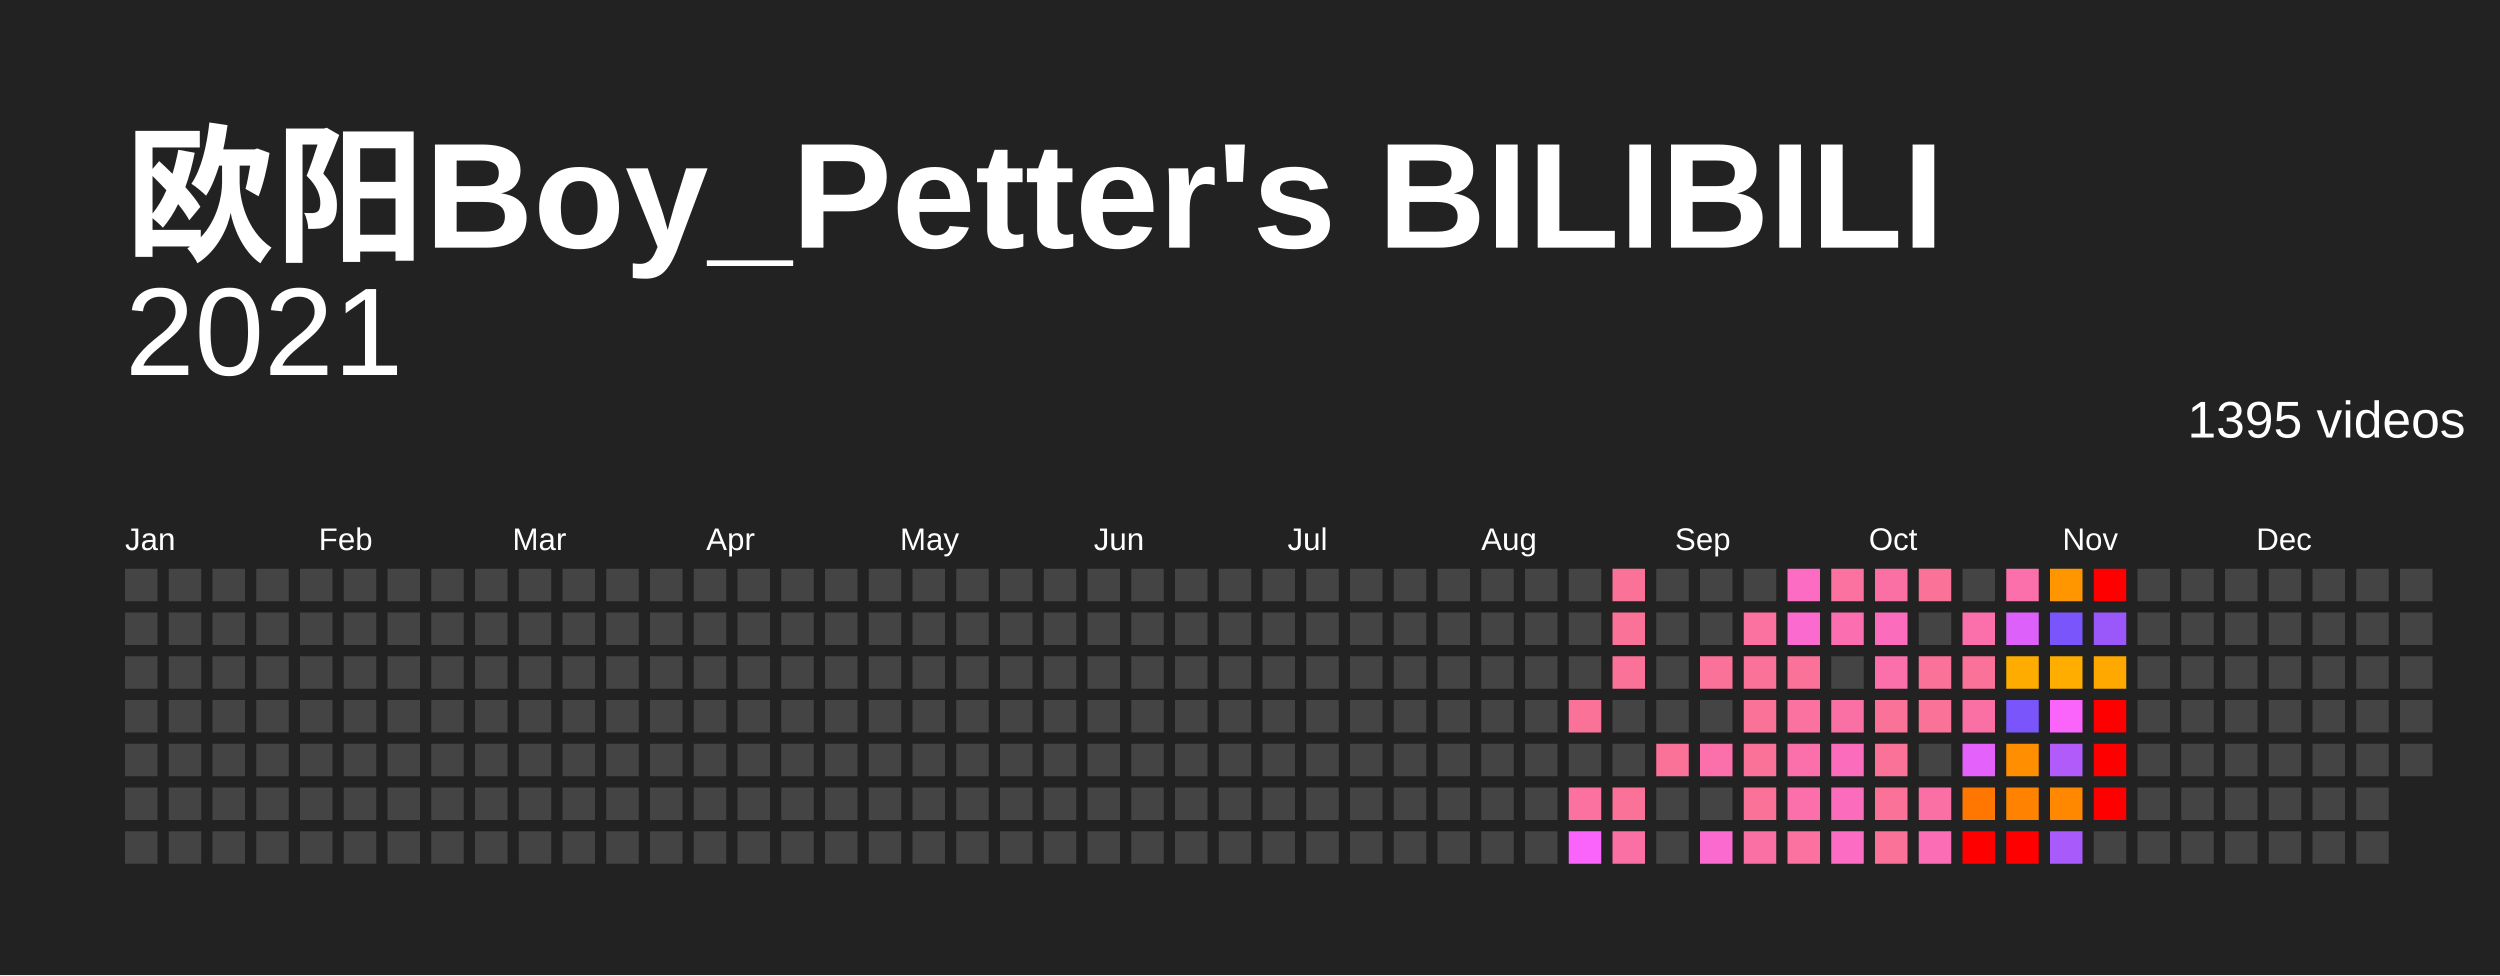
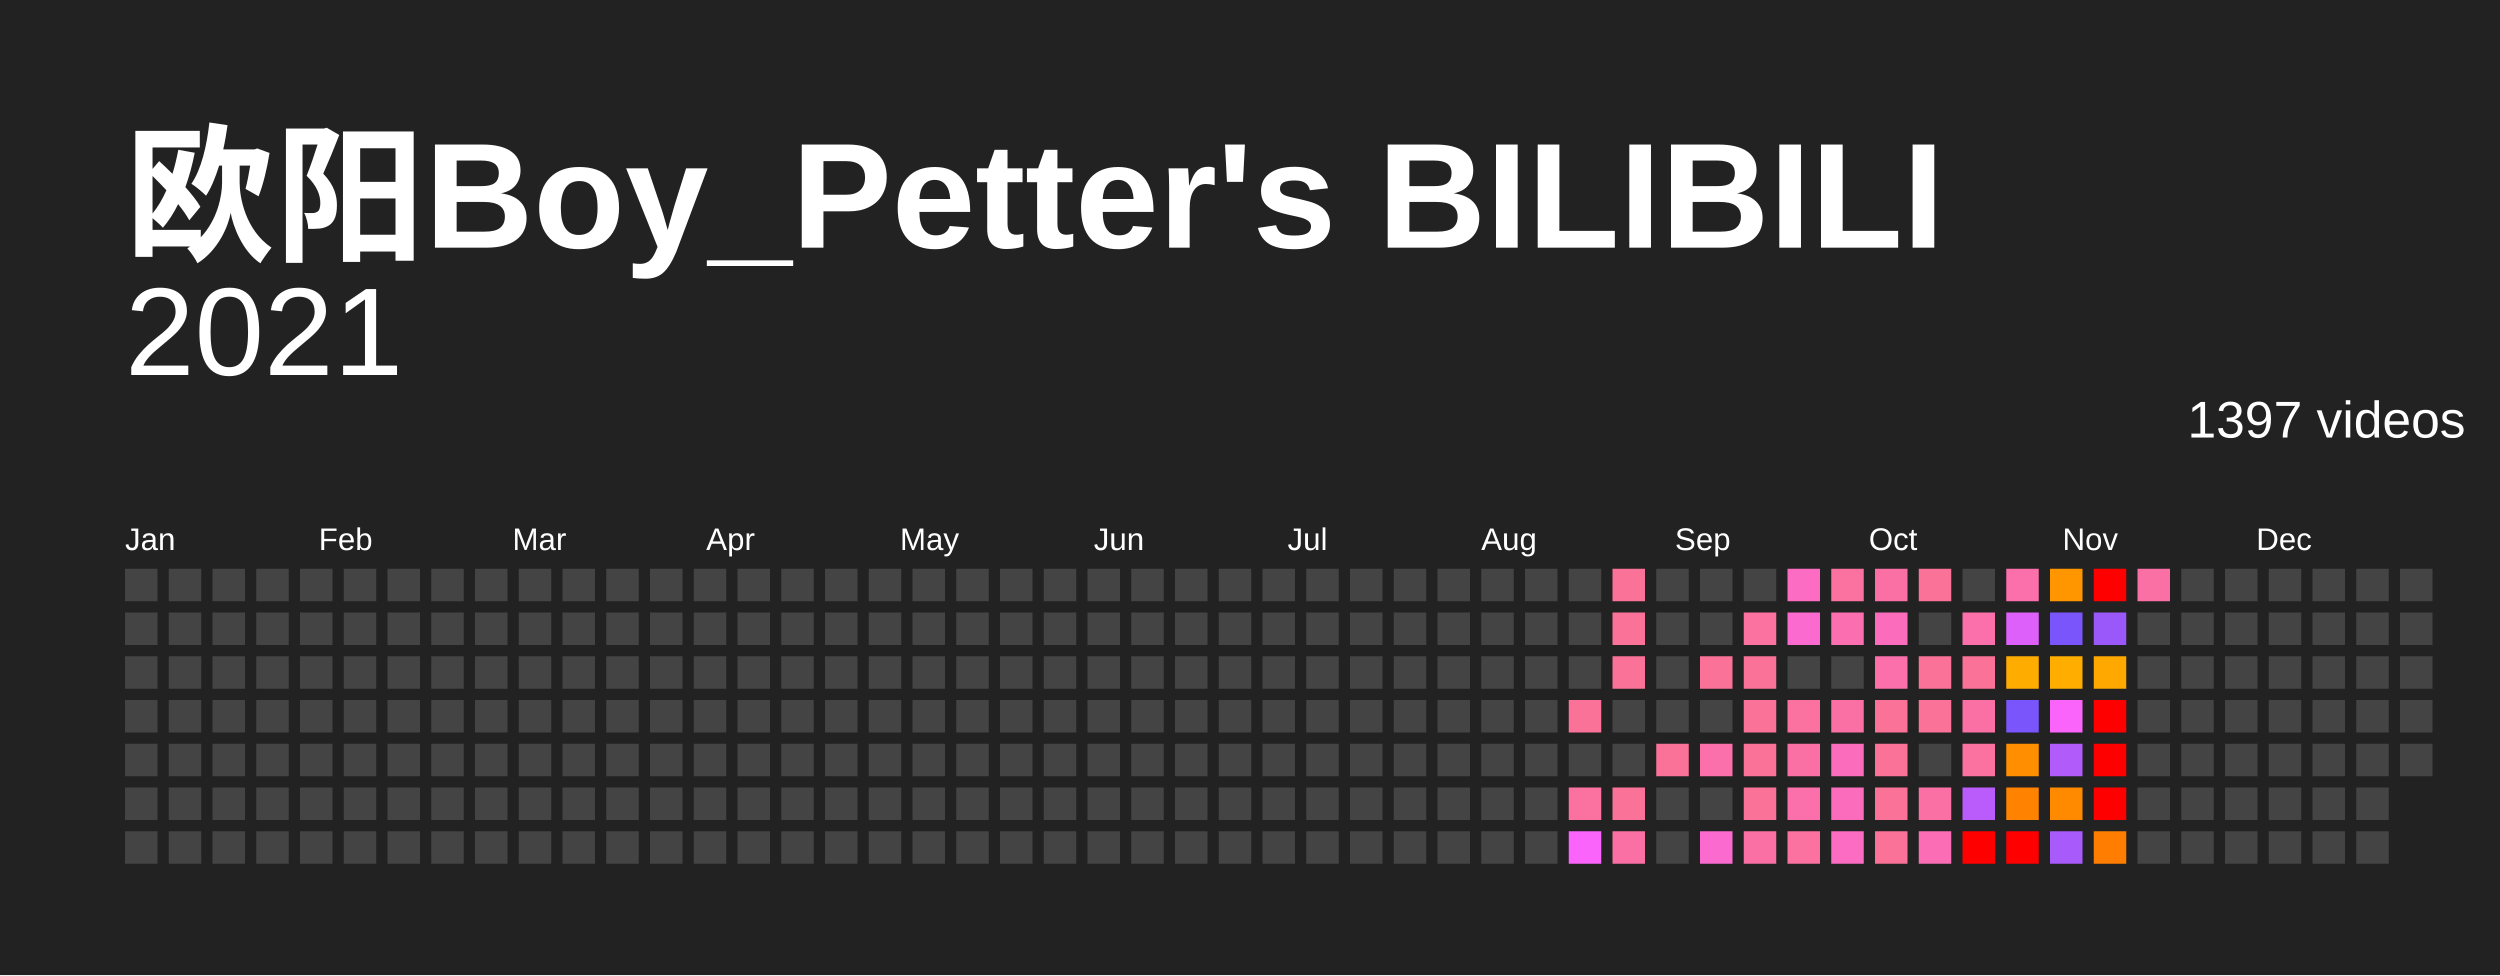
<svg xmlns="http://www.w3.org/2000/svg" baseProfile="full" height="78mm" version="1.1" viewBox="0,0,200,78" width="200mm">
  <defs />
  <rect fill="#222222" height="78" width="200" x="0" y="0" />
  <text fill="#FFFFFF" style="font-size:12px; font-family:Arial; font-weight:bold;" x="10" y="20">欧阳Boy_Petter's BILIBILI</text>
  <text alignment-baseline="hanging" fill="#FFFFFF" style="font-size:10.0px; font-family:Arial;" x="10" y="30">2021</text>
-   <text alignment-baseline="hanging" fill="#FFFFFF" style="font-size:4.125px; font-family:Arial;" x="175" y="35">1395 videos</text>
+   <text alignment-baseline="hanging" fill="#FFFFFF" style="font-size:4.125px; font-family:Arial;" x="175" y="35">1397 videos</text>
  <text fill="#FFFFFF" style="font-size:2.5px; font-family:Arial" x="10.0" y="44">Jan</text>
  <text fill="#FFFFFF" style="font-size:2.5px; font-family:Arial" x="25.5" y="44">Feb</text>
  <text fill="#FFFFFF" style="font-size:2.5px; font-family:Arial" x="41.0" y="44">Mar</text>
  <text fill="#FFFFFF" style="font-size:2.5px; font-family:Arial" x="56.5" y="44">Apr</text>
  <text fill="#FFFFFF" style="font-size:2.5px; font-family:Arial" x="72.0" y="44">May</text>
  <text fill="#FFFFFF" style="font-size:2.5px; font-family:Arial" x="87.5" y="44">Jun</text>
  <text fill="#FFFFFF" style="font-size:2.5px; font-family:Arial" x="103.0" y="44">Jul</text>
  <text fill="#FFFFFF" style="font-size:2.5px; font-family:Arial" x="118.5" y="44">Aug</text>
  <text fill="#FFFFFF" style="font-size:2.5px; font-family:Arial" x="134.0" y="44">Sep</text>
  <text fill="#FFFFFF" style="font-size:2.5px; font-family:Arial" x="149.5" y="44">Oct</text>
  <text fill="#FFFFFF" style="font-size:2.5px; font-family:Arial" x="165.0" y="44">Nov</text>
  <text fill="#FFFFFF" style="font-size:2.5px; font-family:Arial" x="180.5" y="44">Dec</text>
  <rect fill="#444444" height="2.6" width="2.6" x="10.0" y="45.5" />
  <rect fill="#444444" height="2.6" width="2.6" x="10.0" y="49.0" />
  <rect fill="#444444" height="2.6" width="2.6" x="10.0" y="52.5" />
  <rect fill="#444444" height="2.6" width="2.6" x="10.0" y="56.0" />
  <rect fill="#444444" height="2.6" width="2.6" x="10.0" y="59.5" />
  <rect fill="#444444" height="2.6" width="2.6" x="10.0" y="63.0" />
  <rect fill="#444444" height="2.6" width="2.6" x="10.0" y="66.5" />
  <rect fill="#444444" height="2.6" width="2.6" x="13.5" y="45.5" />
  <rect fill="#444444" height="2.6" width="2.6" x="13.5" y="49.0" />
  <rect fill="#444444" height="2.6" width="2.6" x="13.5" y="52.5" />
  <rect fill="#444444" height="2.6" width="2.6" x="13.5" y="56.0" />
  <rect fill="#444444" height="2.6" width="2.6" x="13.5" y="59.5" />
  <rect fill="#444444" height="2.6" width="2.6" x="13.5" y="63.0" />
  <rect fill="#444444" height="2.6" width="2.6" x="13.5" y="66.5" />
  <rect fill="#444444" height="2.6" width="2.6" x="17.0" y="45.5" />
  <rect fill="#444444" height="2.6" width="2.6" x="17.0" y="49.0" />
  <rect fill="#444444" height="2.6" width="2.6" x="17.0" y="52.5" />
  <rect fill="#444444" height="2.6" width="2.6" x="17.0" y="56.0" />
  <rect fill="#444444" height="2.6" width="2.6" x="17.0" y="59.5" />
  <rect fill="#444444" height="2.6" width="2.6" x="17.0" y="63.0" />
  <rect fill="#444444" height="2.6" width="2.6" x="17.0" y="66.5" />
  <rect fill="#444444" height="2.6" width="2.6" x="20.5" y="45.5" />
  <rect fill="#444444" height="2.6" width="2.6" x="20.5" y="49.0" />
  <rect fill="#444444" height="2.6" width="2.6" x="20.5" y="52.5" />
  <rect fill="#444444" height="2.6" width="2.6" x="20.5" y="56.0" />
  <rect fill="#444444" height="2.6" width="2.6" x="20.5" y="59.5" />
  <rect fill="#444444" height="2.6" width="2.6" x="20.5" y="63.0" />
  <rect fill="#444444" height="2.6" width="2.6" x="20.5" y="66.5" />
  <rect fill="#444444" height="2.6" width="2.6" x="24.0" y="45.5" />
  <rect fill="#444444" height="2.6" width="2.6" x="24.0" y="49.0" />
  <rect fill="#444444" height="2.6" width="2.6" x="24.0" y="52.5" />
  <rect fill="#444444" height="2.6" width="2.6" x="24.0" y="56.0" />
  <rect fill="#444444" height="2.6" width="2.6" x="24.0" y="59.5" />
  <rect fill="#444444" height="2.6" width="2.6" x="24.0" y="63.0" />
  <rect fill="#444444" height="2.6" width="2.6" x="24.0" y="66.5" />
  <rect fill="#444444" height="2.6" width="2.6" x="27.5" y="45.5" />
  <rect fill="#444444" height="2.6" width="2.6" x="27.5" y="49.0" />
  <rect fill="#444444" height="2.6" width="2.6" x="27.5" y="52.5" />
  <rect fill="#444444" height="2.6" width="2.6" x="27.5" y="56.0" />
  <rect fill="#444444" height="2.6" width="2.6" x="27.5" y="59.5" />
  <rect fill="#444444" height="2.6" width="2.6" x="27.5" y="63.0" />
  <rect fill="#444444" height="2.6" width="2.6" x="27.5" y="66.5" />
  <rect fill="#444444" height="2.6" width="2.6" x="31.0" y="45.5" />
  <rect fill="#444444" height="2.6" width="2.6" x="31.0" y="49.0" />
  <rect fill="#444444" height="2.6" width="2.6" x="31.0" y="52.5" />
  <rect fill="#444444" height="2.6" width="2.6" x="31.0" y="56.0" />
  <rect fill="#444444" height="2.6" width="2.6" x="31.0" y="59.5" />
  <rect fill="#444444" height="2.6" width="2.6" x="31.0" y="63.0" />
  <rect fill="#444444" height="2.6" width="2.6" x="31.0" y="66.5" />
  <rect fill="#444444" height="2.6" width="2.6" x="34.5" y="45.5" />
  <rect fill="#444444" height="2.6" width="2.6" x="34.5" y="49.0" />
  <rect fill="#444444" height="2.6" width="2.6" x="34.5" y="52.5" />
  <rect fill="#444444" height="2.6" width="2.6" x="34.5" y="56.0" />
  <rect fill="#444444" height="2.6" width="2.6" x="34.5" y="59.5" />
  <rect fill="#444444" height="2.6" width="2.6" x="34.5" y="63.0" />
  <rect fill="#444444" height="2.6" width="2.6" x="34.5" y="66.5" />
  <rect fill="#444444" height="2.6" width="2.6" x="38.0" y="45.5" />
  <rect fill="#444444" height="2.6" width="2.6" x="38.0" y="49.0" />
  <rect fill="#444444" height="2.6" width="2.6" x="38.0" y="52.5" />
  <rect fill="#444444" height="2.6" width="2.6" x="38.0" y="56.0" />
  <rect fill="#444444" height="2.6" width="2.6" x="38.0" y="59.5" />
  <rect fill="#444444" height="2.6" width="2.6" x="38.0" y="63.0" />
  <rect fill="#444444" height="2.6" width="2.6" x="38.0" y="66.5" />
  <rect fill="#444444" height="2.6" width="2.6" x="41.5" y="45.5" />
  <rect fill="#444444" height="2.6" width="2.6" x="41.5" y="49.0" />
  <rect fill="#444444" height="2.6" width="2.6" x="41.5" y="52.5" />
  <rect fill="#444444" height="2.6" width="2.6" x="41.5" y="56.0" />
  <rect fill="#444444" height="2.6" width="2.6" x="41.5" y="59.5" />
  <rect fill="#444444" height="2.6" width="2.6" x="41.5" y="63.0" />
  <rect fill="#444444" height="2.6" width="2.6" x="41.5" y="66.5" />
  <rect fill="#444444" height="2.6" width="2.6" x="45.0" y="45.5" />
  <rect fill="#444444" height="2.6" width="2.6" x="45.0" y="49.0" />
  <rect fill="#444444" height="2.6" width="2.6" x="45.0" y="52.5" />
  <rect fill="#444444" height="2.6" width="2.6" x="45.0" y="56.0" />
  <rect fill="#444444" height="2.6" width="2.6" x="45.0" y="59.5" />
  <rect fill="#444444" height="2.6" width="2.6" x="45.0" y="63.0" />
  <rect fill="#444444" height="2.6" width="2.6" x="45.0" y="66.5" />
  <rect fill="#444444" height="2.6" width="2.6" x="48.5" y="45.5" />
  <rect fill="#444444" height="2.6" width="2.6" x="48.5" y="49.0" />
  <rect fill="#444444" height="2.6" width="2.6" x="48.5" y="52.5" />
  <rect fill="#444444" height="2.6" width="2.6" x="48.5" y="56.0" />
  <rect fill="#444444" height="2.6" width="2.6" x="48.5" y="59.5" />
  <rect fill="#444444" height="2.6" width="2.6" x="48.5" y="63.0" />
  <rect fill="#444444" height="2.6" width="2.6" x="48.5" y="66.5" />
  <rect fill="#444444" height="2.6" width="2.6" x="52.0" y="45.5" />
  <rect fill="#444444" height="2.6" width="2.6" x="52.0" y="49.0" />
  <rect fill="#444444" height="2.6" width="2.6" x="52.0" y="52.5" />
  <rect fill="#444444" height="2.6" width="2.6" x="52.0" y="56.0" />
  <rect fill="#444444" height="2.6" width="2.6" x="52.0" y="59.5" />
  <rect fill="#444444" height="2.6" width="2.6" x="52.0" y="63.0" />
  <rect fill="#444444" height="2.6" width="2.6" x="52.0" y="66.5" />
  <rect fill="#444444" height="2.6" width="2.6" x="55.5" y="45.5" />
  <rect fill="#444444" height="2.6" width="2.6" x="55.5" y="49.0" />
  <rect fill="#444444" height="2.6" width="2.6" x="55.5" y="52.5" />
  <rect fill="#444444" height="2.6" width="2.6" x="55.5" y="56.0" />
  <rect fill="#444444" height="2.6" width="2.6" x="55.5" y="59.5" />
  <rect fill="#444444" height="2.6" width="2.6" x="55.5" y="63.0" />
  <rect fill="#444444" height="2.6" width="2.6" x="55.5" y="66.5" />
  <rect fill="#444444" height="2.6" width="2.6" x="59.0" y="45.5" />
  <rect fill="#444444" height="2.6" width="2.6" x="59.0" y="49.0" />
  <rect fill="#444444" height="2.6" width="2.6" x="59.0" y="52.5" />
  <rect fill="#444444" height="2.6" width="2.6" x="59.0" y="56.0" />
  <rect fill="#444444" height="2.6" width="2.6" x="59.0" y="59.5" />
  <rect fill="#444444" height="2.6" width="2.6" x="59.0" y="63.0" />
  <rect fill="#444444" height="2.6" width="2.6" x="59.0" y="66.5" />
  <rect fill="#444444" height="2.6" width="2.6" x="62.5" y="45.5" />
  <rect fill="#444444" height="2.6" width="2.6" x="62.5" y="49.0" />
  <rect fill="#444444" height="2.6" width="2.6" x="62.5" y="52.5" />
  <rect fill="#444444" height="2.6" width="2.6" x="62.5" y="56.0" />
  <rect fill="#444444" height="2.6" width="2.6" x="62.5" y="59.5" />
  <rect fill="#444444" height="2.6" width="2.6" x="62.5" y="63.0" />
  <rect fill="#444444" height="2.6" width="2.6" x="62.5" y="66.5" />
  <rect fill="#444444" height="2.6" width="2.6" x="66.0" y="45.5" />
  <rect fill="#444444" height="2.6" width="2.6" x="66.0" y="49.0" />
  <rect fill="#444444" height="2.6" width="2.6" x="66.0" y="52.5" />
  <rect fill="#444444" height="2.6" width="2.6" x="66.0" y="56.0" />
  <rect fill="#444444" height="2.6" width="2.6" x="66.0" y="59.5" />
  <rect fill="#444444" height="2.6" width="2.6" x="66.0" y="63.0" />
  <rect fill="#444444" height="2.6" width="2.6" x="66.0" y="66.5" />
  <rect fill="#444444" height="2.6" width="2.6" x="69.5" y="45.5" />
  <rect fill="#444444" height="2.6" width="2.6" x="69.5" y="49.0" />
  <rect fill="#444444" height="2.6" width="2.6" x="69.5" y="52.5" />
  <rect fill="#444444" height="2.6" width="2.6" x="69.5" y="56.0" />
  <rect fill="#444444" height="2.6" width="2.6" x="69.5" y="59.5" />
  <rect fill="#444444" height="2.6" width="2.6" x="69.5" y="63.0" />
  <rect fill="#444444" height="2.6" width="2.6" x="69.5" y="66.5" />
  <rect fill="#444444" height="2.6" width="2.6" x="73.0" y="45.5" />
  <rect fill="#444444" height="2.6" width="2.6" x="73.0" y="49.0" />
  <rect fill="#444444" height="2.6" width="2.6" x="73.0" y="52.5" />
  <rect fill="#444444" height="2.6" width="2.6" x="73.0" y="56.0" />
  <rect fill="#444444" height="2.6" width="2.6" x="73.0" y="59.5" />
  <rect fill="#444444" height="2.6" width="2.6" x="73.0" y="63.0" />
  <rect fill="#444444" height="2.6" width="2.6" x="73.0" y="66.5" />
  <rect fill="#444444" height="2.6" width="2.6" x="76.5" y="45.5" />
  <rect fill="#444444" height="2.6" width="2.6" x="76.5" y="49.0" />
  <rect fill="#444444" height="2.6" width="2.6" x="76.5" y="52.5" />
  <rect fill="#444444" height="2.6" width="2.6" x="76.5" y="56.0" />
  <rect fill="#444444" height="2.6" width="2.6" x="76.5" y="59.5" />
  <rect fill="#444444" height="2.6" width="2.6" x="76.5" y="63.0" />
  <rect fill="#444444" height="2.6" width="2.6" x="76.5" y="66.5" />
  <rect fill="#444444" height="2.6" width="2.6" x="80.0" y="45.5" />
  <rect fill="#444444" height="2.6" width="2.6" x="80.0" y="49.0" />
  <rect fill="#444444" height="2.6" width="2.6" x="80.0" y="52.5" />
  <rect fill="#444444" height="2.6" width="2.6" x="80.0" y="56.0" />
  <rect fill="#444444" height="2.6" width="2.6" x="80.0" y="59.5" />
  <rect fill="#444444" height="2.6" width="2.6" x="80.0" y="63.0" />
  <rect fill="#444444" height="2.6" width="2.6" x="80.0" y="66.5" />
  <rect fill="#444444" height="2.6" width="2.6" x="83.5" y="45.5" />
  <rect fill="#444444" height="2.6" width="2.6" x="83.5" y="49.0" />
  <rect fill="#444444" height="2.6" width="2.6" x="83.5" y="52.5" />
  <rect fill="#444444" height="2.6" width="2.6" x="83.5" y="56.0" />
  <rect fill="#444444" height="2.6" width="2.6" x="83.5" y="59.5" />
  <rect fill="#444444" height="2.6" width="2.6" x="83.5" y="63.0" />
  <rect fill="#444444" height="2.6" width="2.6" x="83.5" y="66.5" />
  <rect fill="#444444" height="2.6" width="2.6" x="87.0" y="45.5" />
  <rect fill="#444444" height="2.6" width="2.6" x="87.0" y="49.0" />
  <rect fill="#444444" height="2.6" width="2.6" x="87.0" y="52.5" />
  <rect fill="#444444" height="2.6" width="2.6" x="87.0" y="56.0" />
  <rect fill="#444444" height="2.6" width="2.6" x="87.0" y="59.5" />
  <rect fill="#444444" height="2.6" width="2.6" x="87.0" y="63.0" />
  <rect fill="#444444" height="2.6" width="2.6" x="87.0" y="66.5" />
  <rect fill="#444444" height="2.6" width="2.6" x="90.5" y="45.5" />
  <rect fill="#444444" height="2.6" width="2.6" x="90.5" y="49.0" />
  <rect fill="#444444" height="2.6" width="2.6" x="90.5" y="52.5" />
  <rect fill="#444444" height="2.6" width="2.6" x="90.5" y="56.0" />
  <rect fill="#444444" height="2.6" width="2.6" x="90.5" y="59.5" />
  <rect fill="#444444" height="2.6" width="2.6" x="90.5" y="63.0" />
  <rect fill="#444444" height="2.6" width="2.6" x="90.5" y="66.5" />
  <rect fill="#444444" height="2.6" width="2.6" x="94.0" y="45.5" />
  <rect fill="#444444" height="2.6" width="2.6" x="94.0" y="49.0" />
  <rect fill="#444444" height="2.6" width="2.6" x="94.0" y="52.5" />
  <rect fill="#444444" height="2.6" width="2.6" x="94.0" y="56.0" />
  <rect fill="#444444" height="2.6" width="2.6" x="94.0" y="59.5" />
  <rect fill="#444444" height="2.6" width="2.6" x="94.0" y="63.0" />
  <rect fill="#444444" height="2.6" width="2.6" x="94.0" y="66.5" />
  <rect fill="#444444" height="2.6" width="2.6" x="97.5" y="45.5" />
  <rect fill="#444444" height="2.6" width="2.6" x="97.5" y="49.0" />
  <rect fill="#444444" height="2.6" width="2.6" x="97.5" y="52.5" />
  <rect fill="#444444" height="2.6" width="2.6" x="97.5" y="56.0" />
  <rect fill="#444444" height="2.6" width="2.6" x="97.5" y="59.5" />
  <rect fill="#444444" height="2.6" width="2.6" x="97.5" y="63.0" />
  <rect fill="#444444" height="2.6" width="2.6" x="97.5" y="66.5" />
  <rect fill="#444444" height="2.6" width="2.6" x="101.0" y="45.5" />
  <rect fill="#444444" height="2.6" width="2.6" x="101.0" y="49.0" />
  <rect fill="#444444" height="2.6" width="2.6" x="101.0" y="52.5" />
  <rect fill="#444444" height="2.6" width="2.6" x="101.0" y="56.0" />
  <rect fill="#444444" height="2.6" width="2.6" x="101.0" y="59.5" />
  <rect fill="#444444" height="2.6" width="2.6" x="101.0" y="63.0" />
  <rect fill="#444444" height="2.6" width="2.6" x="101.0" y="66.5" />
  <rect fill="#444444" height="2.6" width="2.6" x="104.5" y="45.5" />
  <rect fill="#444444" height="2.6" width="2.6" x="104.5" y="49.0" />
  <rect fill="#444444" height="2.6" width="2.6" x="104.5" y="52.5" />
  <rect fill="#444444" height="2.6" width="2.6" x="104.5" y="56.0" />
  <rect fill="#444444" height="2.6" width="2.6" x="104.5" y="59.5" />
  <rect fill="#444444" height="2.6" width="2.6" x="104.5" y="63.0" />
  <rect fill="#444444" height="2.6" width="2.6" x="104.5" y="66.5" />
  <rect fill="#444444" height="2.6" width="2.6" x="108.0" y="45.5" />
  <rect fill="#444444" height="2.6" width="2.6" x="108.0" y="49.0" />
  <rect fill="#444444" height="2.6" width="2.6" x="108.0" y="52.5" />
  <rect fill="#444444" height="2.6" width="2.6" x="108.0" y="56.0" />
  <rect fill="#444444" height="2.6" width="2.6" x="108.0" y="59.5" />
  <rect fill="#444444" height="2.6" width="2.6" x="108.0" y="63.0" />
  <rect fill="#444444" height="2.6" width="2.6" x="108.0" y="66.5" />
  <rect fill="#444444" height="2.6" width="2.6" x="111.5" y="45.5" />
  <rect fill="#444444" height="2.6" width="2.6" x="111.5" y="49.0" />
  <rect fill="#444444" height="2.6" width="2.6" x="111.5" y="52.5" />
  <rect fill="#444444" height="2.6" width="2.6" x="111.5" y="56.0" />
  <rect fill="#444444" height="2.6" width="2.6" x="111.5" y="59.5" />
  <rect fill="#444444" height="2.6" width="2.6" x="111.5" y="63.0" />
  <rect fill="#444444" height="2.6" width="2.6" x="111.5" y="66.5" />
  <rect fill="#444444" height="2.6" width="2.6" x="115.0" y="45.5" />
  <rect fill="#444444" height="2.6" width="2.6" x="115.0" y="49.0" />
  <rect fill="#444444" height="2.6" width="2.6" x="115.0" y="52.5" />
  <rect fill="#444444" height="2.6" width="2.6" x="115.0" y="56.0" />
  <rect fill="#444444" height="2.6" width="2.6" x="115.0" y="59.5" />
  <rect fill="#444444" height="2.6" width="2.6" x="115.0" y="63.0" />
  <rect fill="#444444" height="2.6" width="2.6" x="115.0" y="66.5" />
  <rect fill="#444444" height="2.6" width="2.6" x="118.5" y="45.5" />
  <rect fill="#444444" height="2.6" width="2.6" x="118.5" y="49.0" />
  <rect fill="#444444" height="2.6" width="2.6" x="118.5" y="52.5" />
  <rect fill="#444444" height="2.6" width="2.6" x="118.5" y="56.0" />
  <rect fill="#444444" height="2.6" width="2.6" x="118.5" y="59.5" />
  <rect fill="#444444" height="2.6" width="2.6" x="118.5" y="63.0" />
  <rect fill="#444444" height="2.6" width="2.6" x="118.5" y="66.5" />
  <rect fill="#444444" height="2.6" width="2.6" x="122.0" y="45.5" />
  <rect fill="#444444" height="2.6" width="2.6" x="122.0" y="49.0" />
  <rect fill="#444444" height="2.6" width="2.6" x="122.0" y="52.5" />
  <rect fill="#444444" height="2.6" width="2.6" x="122.0" y="56.0" />
  <rect fill="#444444" height="2.6" width="2.6" x="122.0" y="59.5" />
  <rect fill="#444444" height="2.6" width="2.6" x="122.0" y="63.0" />
  <rect fill="#444444" height="2.6" width="2.6" x="122.0" y="66.5" />
  <rect fill="#444444" height="2.6" width="2.6" x="125.5" y="45.5" />
  <rect fill="#444444" height="2.6" width="2.6" x="125.5" y="49.0" />
  <rect fill="#444444" height="2.6" width="2.6" x="125.5" y="52.5" />
  <rect fill="#fb7299" height="2.6" width="2.6" x="125.5" y="56.0" />
  <rect fill="#444444" height="2.6" width="2.6" x="125.5" y="59.5" />
  <rect fill="#fb719f" height="2.6" width="2.6" x="125.5" y="63.0" />
  <rect fill="#fa64fb" height="2.6" width="2.6" x="125.5" y="66.5" />
  <rect fill="#fb7299" height="2.6" width="2.6" x="129.0" y="45.5" />
  <rect fill="#fb7299" height="2.6" width="2.6" x="129.0" y="49.0" />
  <rect fill="#fb7299" height="2.6" width="2.6" x="129.0" y="52.5" />
  <rect fill="#444444" height="2.6" width="2.6" x="129.0" y="56.0" />
  <rect fill="#444444" height="2.6" width="2.6" x="129.0" y="59.5" />
  <rect fill="#fb7299" height="2.6" width="2.6" x="129.0" y="63.0" />
  <rect fill="#fb70a4" height="2.6" width="2.6" x="129.0" y="66.5" />
  <rect fill="#444444" height="2.6" width="2.6" x="132.5" y="45.5" />
  <rect fill="#444444" height="2.6" width="2.6" x="132.5" y="49.0" />
  <rect fill="#444444" height="2.6" width="2.6" x="132.5" y="52.5" />
  <rect fill="#444444" height="2.6" width="2.6" x="132.5" y="56.0" />
  <rect fill="#fb7299" height="2.6" width="2.6" x="132.5" y="59.5" />
  <rect fill="#444444" height="2.6" width="2.6" x="132.5" y="63.0" />
  <rect fill="#444444" height="2.6" width="2.6" x="132.5" y="66.5" />
  <rect fill="#444444" height="2.6" width="2.6" x="136.0" y="45.5" />
  <rect fill="#444444" height="2.6" width="2.6" x="136.0" y="49.0" />
  <rect fill="#fb7299" height="2.6" width="2.6" x="136.0" y="52.5" />
  <rect fill="#444444" height="2.6" width="2.6" x="136.0" y="56.0" />
  <rect fill="#fb6faa" height="2.6" width="2.6" x="136.0" y="59.5" />
  <rect fill="#444444" height="2.6" width="2.6" x="136.0" y="63.0" />
  <rect fill="#fb6acf" height="2.6" width="2.6" x="136.0" y="66.5" />
  <rect fill="#444444" height="2.6" width="2.6" x="139.5" y="45.5" />
  <rect fill="#fb719f" height="2.6" width="2.6" x="139.5" y="49.0" />
  <rect fill="#fb7299" height="2.6" width="2.6" x="139.5" y="52.5" />
  <rect fill="#fb7299" height="2.6" width="2.6" x="139.5" y="56.0" />
  <rect fill="#fb7299" height="2.6" width="2.6" x="139.5" y="59.5" />
  <rect fill="#fb7299" height="2.6" width="2.6" x="139.5" y="63.0" />
  <rect fill="#fb70a4" height="2.6" width="2.6" x="139.5" y="66.5" />
  <rect fill="#fb6cc2" height="2.6" width="2.6" x="143.0" y="45.5" />
  <rect fill="#fb6acf" height="2.6" width="2.6" x="143.0" y="49.0" />
-   <rect fill="#fb7299" height="2.6" width="2.6" x="143.0" y="52.5" />
+   <rect fill="#444444" height="2.6" width="2.6" x="143.0" y="52.5" />
  <rect fill="#fb719f" height="2.6" width="2.6" x="143.0" y="56.0" />
-   <rect fill="#fb6faa" height="2.6" width="2.6" x="143.0" y="59.5" />
+   <rect fill="#fb70a4" height="2.6" width="2.6" x="143.0" y="59.5" />
  <rect fill="#fb6faa" height="2.6" width="2.6" x="143.0" y="63.0" />
  <rect fill="#fb719f" height="2.6" width="2.6" x="143.0" y="66.5" />
  <rect fill="#fb719f" height="2.6" width="2.6" x="146.5" y="45.5" />
  <rect fill="#fb6eb0" height="2.6" width="2.6" x="146.5" y="49.0" />
  <rect fill="#444444" height="2.6" width="2.6" x="146.5" y="52.5" />
  <rect fill="#fb70a4" height="2.6" width="2.6" x="146.5" y="56.0" />
  <rect fill="#fb6dbc" height="2.6" width="2.6" x="146.5" y="59.5" />
  <rect fill="#fb6dbc" height="2.6" width="2.6" x="146.5" y="63.0" />
  <rect fill="#fb6cc2" height="2.6" width="2.6" x="146.5" y="66.5" />
  <rect fill="#fb70a4" height="2.6" width="2.6" x="150.0" y="45.5" />
  <rect fill="#fb6dbc" height="2.6" width="2.6" x="150.0" y="49.0" />
  <rect fill="#fb6faa" height="2.6" width="2.6" x="150.0" y="52.5" />
  <rect fill="#fb7299" height="2.6" width="2.6" x="150.0" y="56.0" />
  <rect fill="#fb7299" height="2.6" width="2.6" x="150.0" y="59.5" />
  <rect fill="#fb7299" height="2.6" width="2.6" x="150.0" y="63.0" />
  <rect fill="#fb7299" height="2.6" width="2.6" x="150.0" y="66.5" />
  <rect fill="#fb7299" height="2.6" width="2.6" x="153.5" y="45.5" />
  <rect fill="#444444" height="2.6" width="2.6" x="153.5" y="49.0" />
  <rect fill="#fb7299" height="2.6" width="2.6" x="153.5" y="52.5" />
  <rect fill="#fb7299" height="2.6" width="2.6" x="153.5" y="56.0" />
  <rect fill="#444444" height="2.6" width="2.6" x="153.5" y="59.5" />
  <rect fill="#fb70a4" height="2.6" width="2.6" x="153.5" y="63.0" />
  <rect fill="#fb6eb6" height="2.6" width="2.6" x="153.5" y="66.5" />
  <rect fill="#444444" height="2.6" width="2.6" x="157.0" y="45.5" />
  <rect fill="#fb6faa" height="2.6" width="2.6" x="157.0" y="49.0" />
  <rect fill="#fb7299" height="2.6" width="2.6" x="157.0" y="52.5" />
  <rect fill="#fb70a4" height="2.6" width="2.6" x="157.0" y="56.0" />
-   <rect fill="#e561fb" height="2.6" width="2.6" x="157.0" y="59.5" />
-   <rect fill="#ff7700" height="2.6" width="2.6" x="157.0" y="63.0" />
+   <rect fill="#fb719f" height="2.6" width="2.6" x="157.0" y="59.5" />
+   <rect fill="#b95cfb" height="2.6" width="2.6" x="157.0" y="63.0" />
  <rect fill="red" height="2.6" width="2.6" x="157.0" y="66.5" />
  <rect fill="#fb6faa" height="2.6" width="2.6" x="160.5" y="45.5" />
  <rect fill="#de60fb" height="2.6" width="2.6" x="160.5" y="49.0" />
  <rect fill="#ffac00" height="2.6" width="2.6" x="160.5" y="52.5" />
  <rect fill="#7955fb" height="2.6" width="2.6" x="160.5" y="56.0" />
  <rect fill="#ff8e00" height="2.6" width="2.6" x="160.5" y="59.5" />
  <rect fill="#ff8200" height="2.6" width="2.6" x="160.5" y="63.0" />
  <rect fill="red" height="2.6" width="2.6" x="160.5" y="66.5" />
  <rect fill="#ff9600" height="2.6" width="2.6" x="164.0" y="45.5" />
  <rect fill="#7955fb" height="2.6" width="2.6" x="164.0" y="49.0" />
  <rect fill="#ffae00" height="2.6" width="2.6" x="164.0" y="52.5" />
  <rect fill="#fa64fb" height="2.6" width="2.6" x="164.0" y="56.0" />
  <rect fill="#b15bfb" height="2.6" width="2.6" x="164.0" y="59.5" />
-   <rect fill="#ff8800" height="2.6" width="2.6" x="164.0" y="63.0" />
+   <rect fill="#ff8a00" height="2.6" width="2.6" x="164.0" y="63.0" />
  <rect fill="#a95afb" height="2.6" width="2.6" x="164.0" y="66.5" />
  <rect fill="red" height="2.6" width="2.6" x="167.5" y="45.5" />
  <rect fill="#9a58fb" height="2.6" width="2.6" x="167.5" y="49.0" />
  <rect fill="#ffa800" height="2.6" width="2.6" x="167.5" y="52.5" />
  <rect fill="red" height="2.6" width="2.6" x="167.5" y="56.0" />
  <rect fill="red" height="2.6" width="2.6" x="167.5" y="59.5" />
  <rect fill="red" height="2.6" width="2.6" x="167.5" y="63.0" />
-   <rect fill="#444444" height="2.6" width="2.6" x="167.5" y="66.5" />
-   <rect fill="#444444" height="2.6" width="2.6" x="171.0" y="45.5" />
+   <rect fill="#ff7d00" height="2.6" width="2.6" x="167.5" y="66.5" />
+   <rect fill="#fb70a4" height="2.6" width="2.6" x="171.0" y="45.5" />
  <rect fill="#444444" height="2.6" width="2.6" x="171.0" y="49.0" />
  <rect fill="#444444" height="2.6" width="2.6" x="171.0" y="52.5" />
  <rect fill="#444444" height="2.6" width="2.6" x="171.0" y="56.0" />
  <rect fill="#444444" height="2.6" width="2.6" x="171.0" y="59.5" />
  <rect fill="#444444" height="2.6" width="2.6" x="171.0" y="63.0" />
  <rect fill="#444444" height="2.6" width="2.6" x="171.0" y="66.5" />
  <rect fill="#444444" height="2.6" width="2.6" x="174.5" y="45.5" />
  <rect fill="#444444" height="2.6" width="2.6" x="174.5" y="49.0" />
  <rect fill="#444444" height="2.6" width="2.6" x="174.5" y="52.5" />
  <rect fill="#444444" height="2.6" width="2.6" x="174.5" y="56.0" />
  <rect fill="#444444" height="2.6" width="2.6" x="174.5" y="59.5" />
  <rect fill="#444444" height="2.6" width="2.6" x="174.5" y="63.0" />
  <rect fill="#444444" height="2.6" width="2.6" x="174.5" y="66.5" />
  <rect fill="#444444" height="2.6" width="2.6" x="178.0" y="45.5" />
  <rect fill="#444444" height="2.6" width="2.6" x="178.0" y="49.0" />
  <rect fill="#444444" height="2.6" width="2.6" x="178.0" y="52.5" />
  <rect fill="#444444" height="2.6" width="2.6" x="178.0" y="56.0" />
  <rect fill="#444444" height="2.6" width="2.6" x="178.0" y="59.5" />
  <rect fill="#444444" height="2.6" width="2.6" x="178.0" y="63.0" />
  <rect fill="#444444" height="2.6" width="2.6" x="178.0" y="66.5" />
  <rect fill="#444444" height="2.6" width="2.6" x="181.5" y="45.5" />
  <rect fill="#444444" height="2.6" width="2.6" x="181.5" y="49.0" />
  <rect fill="#444444" height="2.6" width="2.6" x="181.5" y="52.5" />
  <rect fill="#444444" height="2.6" width="2.6" x="181.5" y="56.0" />
  <rect fill="#444444" height="2.6" width="2.6" x="181.5" y="59.5" />
  <rect fill="#444444" height="2.6" width="2.6" x="181.5" y="63.0" />
  <rect fill="#444444" height="2.6" width="2.6" x="181.5" y="66.5" />
  <rect fill="#444444" height="2.6" width="2.6" x="185.0" y="45.5" />
  <rect fill="#444444" height="2.6" width="2.6" x="185.0" y="49.0" />
  <rect fill="#444444" height="2.6" width="2.6" x="185.0" y="52.5" />
  <rect fill="#444444" height="2.6" width="2.6" x="185.0" y="56.0" />
  <rect fill="#444444" height="2.6" width="2.6" x="185.0" y="59.5" />
  <rect fill="#444444" height="2.6" width="2.6" x="185.0" y="63.0" />
  <rect fill="#444444" height="2.6" width="2.6" x="185.0" y="66.5" />
  <rect fill="#444444" height="2.6" width="2.6" x="188.5" y="45.5" />
  <rect fill="#444444" height="2.6" width="2.6" x="188.5" y="49.0" />
  <rect fill="#444444" height="2.6" width="2.6" x="188.5" y="52.5" />
  <rect fill="#444444" height="2.6" width="2.6" x="188.5" y="56.0" />
  <rect fill="#444444" height="2.6" width="2.6" x="188.5" y="59.5" />
  <rect fill="#444444" height="2.6" width="2.6" x="188.5" y="63.0" />
  <rect fill="#444444" height="2.6" width="2.6" x="188.5" y="66.5" />
  <rect fill="#444444" height="2.6" width="2.6" x="192.0" y="45.5" />
  <rect fill="#444444" height="2.6" width="2.6" x="192.0" y="49.0" />
  <rect fill="#444444" height="2.6" width="2.6" x="192.0" y="52.5" />
  <rect fill="#444444" height="2.6" width="2.6" x="192.0" y="56.0" />
  <rect fill="#444444" height="2.6" width="2.6" x="192.0" y="59.5" />
</svg>
